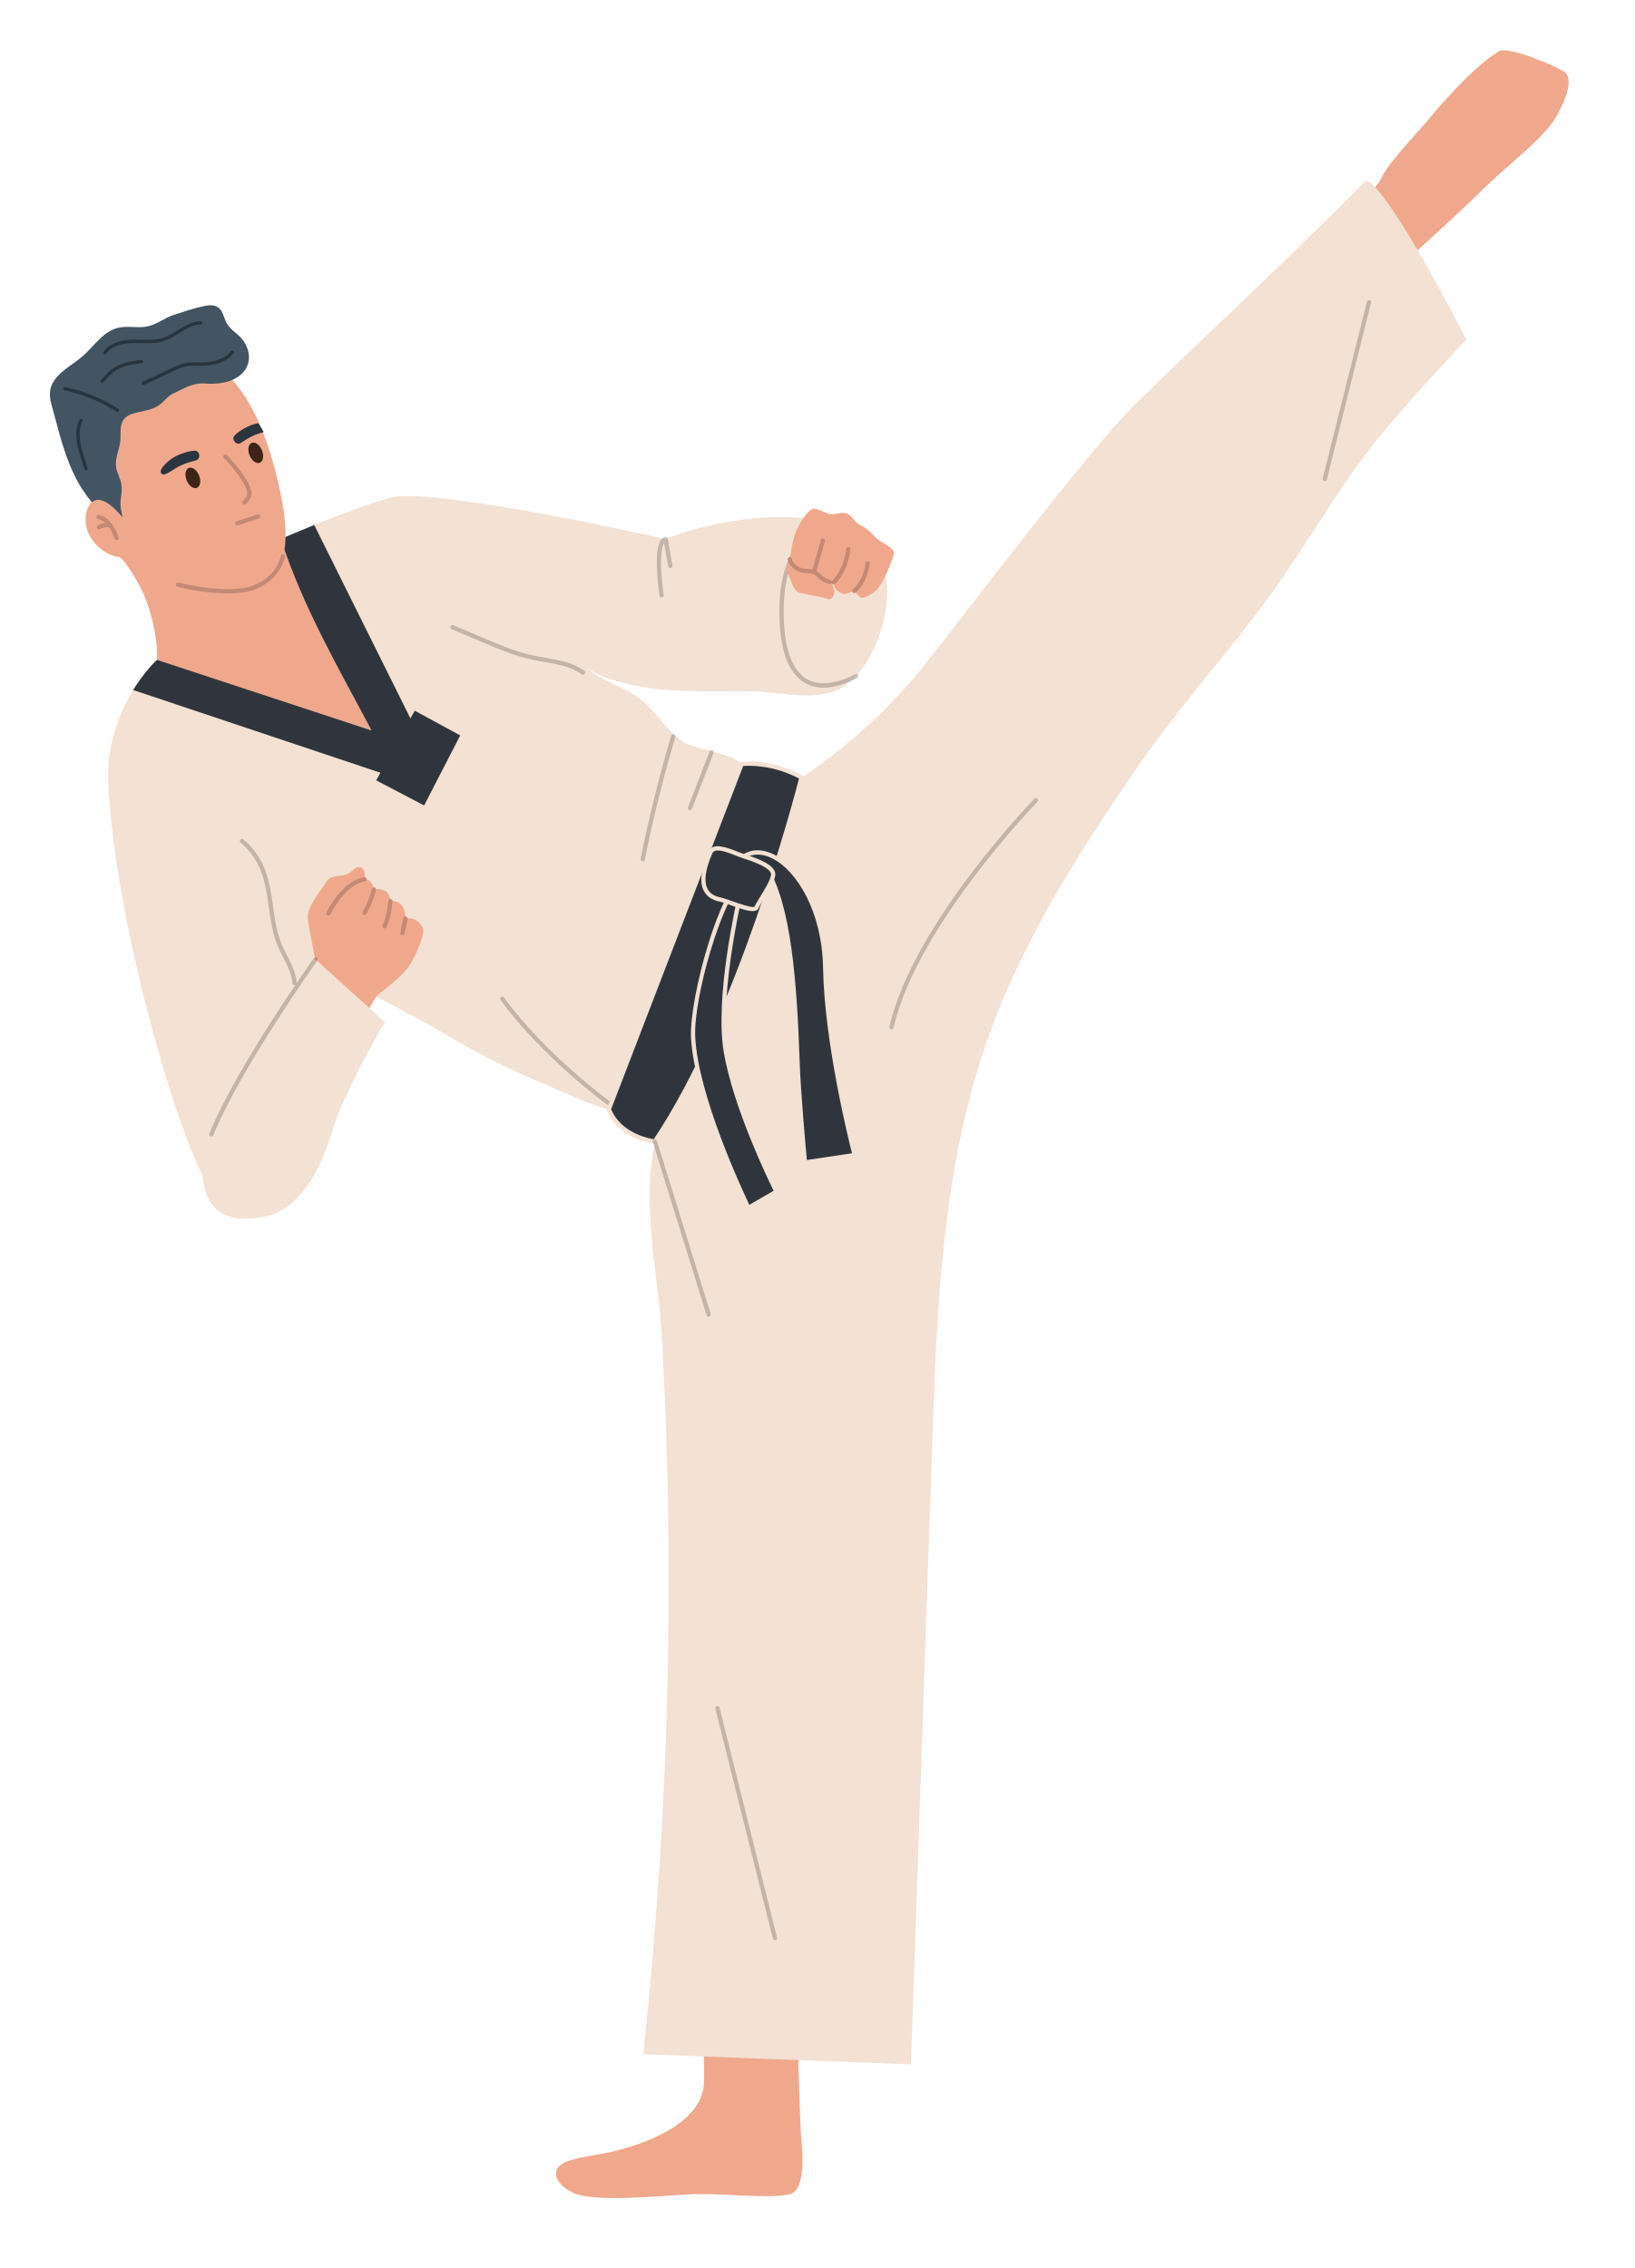
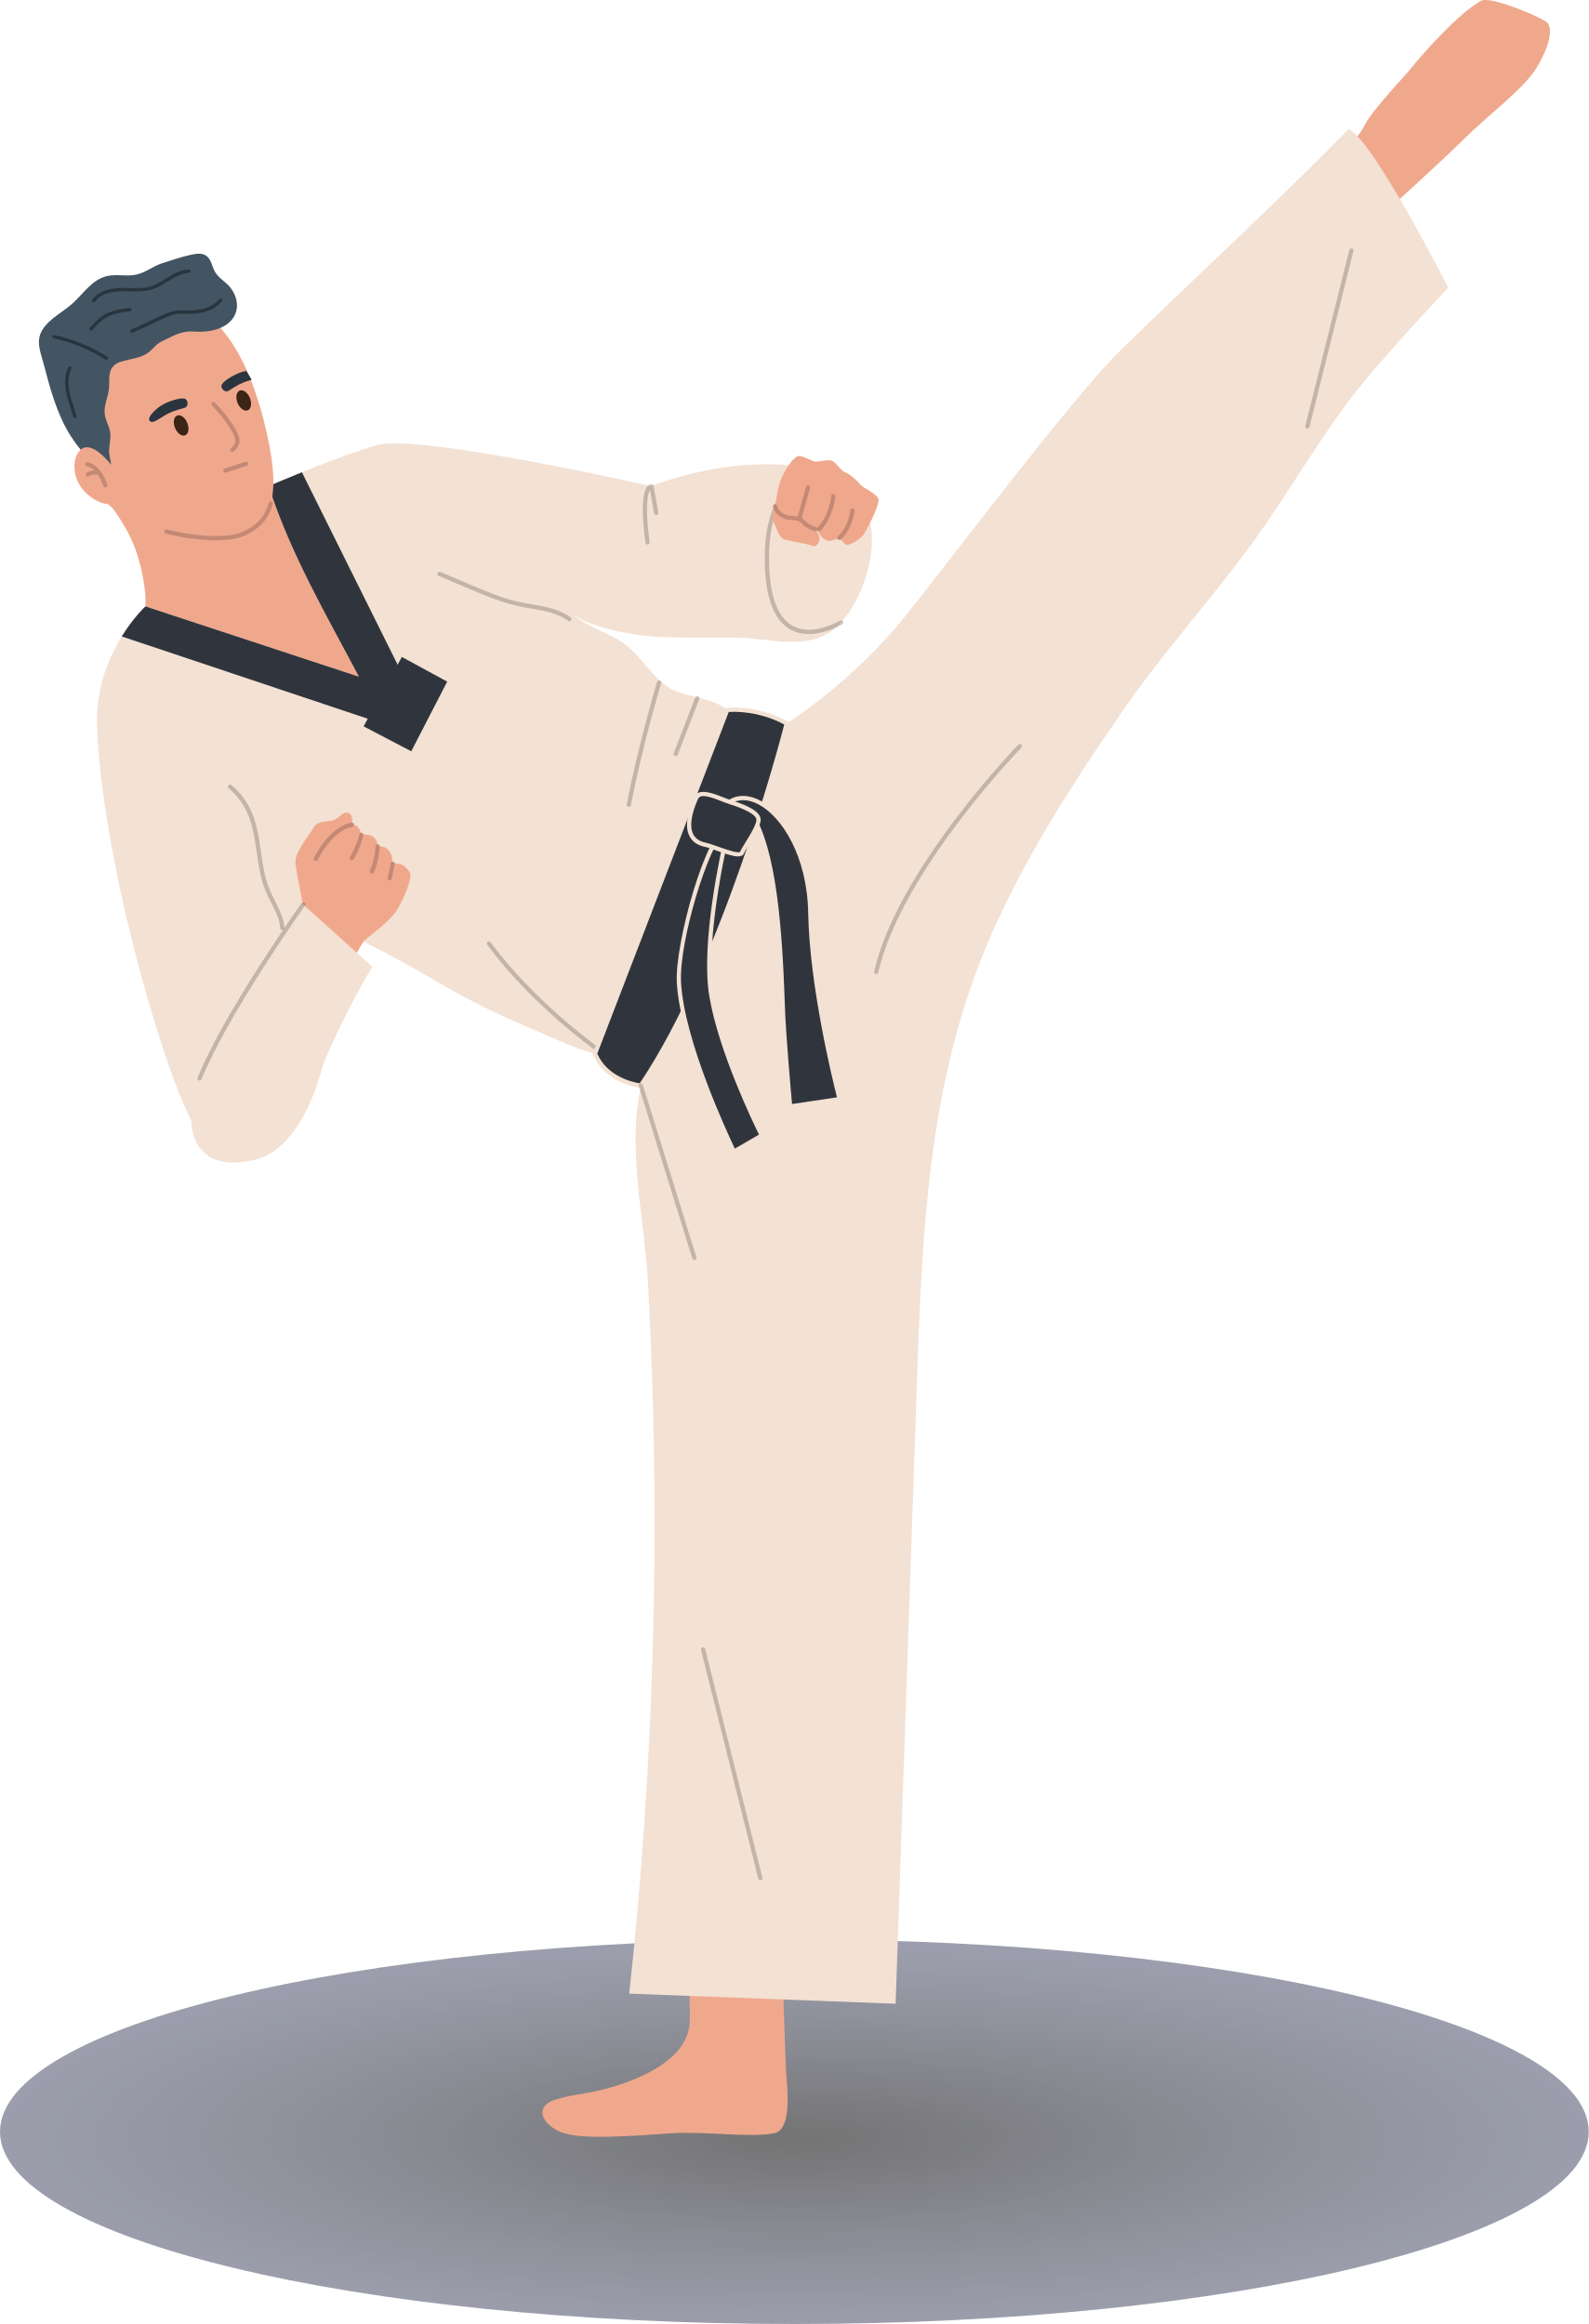
- <svg xmlns="http://www.w3.org/2000/svg" id="Calque_2" viewBox="0 0 358.13 496.95">
+ <svg xmlns="http://www.w3.org/2000/svg" id="Calque_2" viewBox="0 0 349.83 511.84">
  <defs>
-     <style>.cls-1{fill:none;}.cls-2{fill:#f3e1d3;}.cls-3{fill:#010101;}.cls-4{fill:#f0a88d;}.cls-5{fill:#30353d;}.cls-6{fill:#c48975;}.cls-7{fill:#435563;}.cls-8{fill:#28353e;}.cls-9{fill:#2b353f;}.cls-10{fill:#3b2516;}.cls-11{opacity:.2;}</style>
+     <style>.cls-1{fill:#f3e1d3;}.cls-2{fill:#010101;}.cls-3{fill:#f0a88d;}.cls-4{fill:#30353d;}.cls-5{fill:#c48975;}.cls-6{fill:#435563;}.cls-7{fill:#28353e;}.cls-8{fill:#2b353f;}.cls-9{fill:#3b2516;}.cls-10{opacity:.2;}.cls-11{fill:url(#Dégradé_sans_nom_28);opacity:.55;}</style>
+     <radialGradient id="Dégradé_sans_nom_28" cx="174.92" cy="469.49" fx="174.92" fy="469.49" r="175.98" gradientTransform="translate(0 358.36) scale(1 .24)" gradientUnits="userSpaceOnUse">
+       <stop offset="0" stop-color="#010101" />
+       <stop offset=".44" stop-color="#252735" />
+       <stop offset=".81" stop-color="#3f435a" />
+       <stop offset="1" stop-color="#4a4e69" />
+     </radialGradient>
  </defs>
  <g id="Calque_1-2">
+     <ellipse class="cls-11" cx="174.92" cy="469.49" rx="174.92" ry="42.35" />
    <g>
      <g>
-         <path class="cls-4" d="m56.83,115.04l16.15,9.69,15.56,39.55-41.01,3.26-13.14-22.96s.43-4.31-1.83-11.52c-2.26-7.21-8.22-13.62-8.22-13.62l32.49-4.4Z" />
-         <path class="cls-2" d="m61.52,118.1c4.93,15.2,13.01,28.92,19.88,41.97l-47.01-15.48s-11.38,10.4-10.66,26.81c1.37,31.36,16.04,80.15,22.06,88.61,9.17,12.88,22.04,6.57,27.41-13.54.96-3.6,9.19-28.09,5.1-30.31,6.47,3.52,13.05,6.74,19.33,10.51,6.5,3.9,13.29,7.33,20.28,10.26,4.38,1.84,10.83,5.03,15.46,6.16,3.95.96,1.85-4.8,2.99-7.76,3.36-8.73,6.73-17.45,10.09-26.18,3.24-8.39,6.47-16.78,9.71-25.18,1.68-4.37,5.73-8.95,6.98-13.46,1.57-5.65-9.42-5.42-13.5-8.03-3.82-2.45-6.02-6.81-9.65-9.54-3.72-2.8-8.75-3.73-11.94-7.12,3.02,3.2,13.21,5.01,17.41,5.33,6.2.46,12.87.26,19.16.33,8.05.09,16.81,3.46,22.93-3.34,7.34-8.16,12.52-29.34-5.17-33.59-17.68-4.25-36.6,3.55-36.6,3.55,0,0-51.35-11.63-60.39-9.04-9.04,2.58-23.9,9.04-23.9,9.04Z" />
-         <path class="cls-5" d="m34.39,144.58l47.01,15.48c-6.87-13.04-14.95-26.76-19.88-41.97,0,0,3.1-1.35,7.32-3.06l23.89,48.04-4.57,7.86-58.99-19.74h0c2.63-4.25,5.21-6.61,5.21-6.61Z" />
-         <g class="cls-11">
-           <path class="cls-3" d="m144.95,130.94c-.23,0-.43-.17-.46-.4-.93-6.78-.76-11.09.49-12.47.38-.42.75-.44.85-.44.22,0,.4.17.44.38l1.04,5.9c.04.25-.12.5-.38.54-.25.05-.5-.12-.54-.38l-.91-5.14c-.46.83-1.18,3.45-.08,11.47.04.25-.14.49-.4.53-.02,0-.04,0-.06,0Z" />
+         <path class="cls-3" d="m54.46,104.02l16.15,9.69,15.56,39.55-41.01,3.26-13.14-22.96s.43-4.31-1.83-11.52c-2.26-7.21-8.22-13.62-8.22-13.62l32.49-4.4Z" />
+         <path class="cls-1" d="m59.16,107.07c4.93,15.2,13.01,28.92,19.88,41.97l-47.01-15.48s-11.38,10.4-10.66,26.81c1.37,31.36,16.04,80.15,22.06,88.61,9.17,12.88,22.04,6.57,27.41-13.54.96-3.6,9.19-28.09,5.1-30.31,6.47,3.52,13.05,6.74,19.33,10.51,6.5,3.9,13.29,7.33,20.28,10.26,4.38,1.84,10.83,5.03,15.46,6.16,3.95.96,1.85-4.8,2.99-7.76,3.36-8.73,6.73-17.45,10.09-26.18,3.24-8.39,6.47-16.78,9.71-25.18,1.68-4.37,5.73-8.95,6.98-13.46,1.57-5.65-9.42-5.42-13.5-8.03-3.82-2.45-6.02-6.81-9.65-9.54-3.72-2.8-8.75-3.73-11.94-7.12,3.02,3.2,13.21,5.01,17.41,5.33,6.2.46,12.87.26,19.16.33,8.05.09,16.81,3.46,22.93-3.34,7.34-8.16,12.52-29.34-5.17-33.59-17.68-4.25-36.6,3.55-36.6,3.55,0,0-51.35-11.63-60.39-9.04-9.04,2.58-23.9,9.04-23.9,9.04Z" />
+         <path class="cls-4" d="m32.03,133.56l47.01,15.48c-6.87-13.04-14.95-26.76-19.88-41.97,0,0,3.1-1.35,7.32-3.06l23.89,48.04-4.57,7.86-58.99-19.74h0c2.63-4.25,5.21-6.61,5.21-6.61Z" />
+         <g class="cls-10">
+           <path class="cls-2" d="m142.59,119.92c-.23,0-.43-.17-.46-.4-.93-6.78-.76-11.09.49-12.47.38-.42.75-.44.85-.44.22,0,.4.17.44.38l1.04,5.9c.04.25-.12.5-.38.54-.25.05-.5-.12-.54-.38l-.91-5.14c-.46.83-1.18,3.45-.08,11.47.04.25-.14.49-.4.53-.02,0-.04,0-.06,0Z" />
        </g>
-         <g class="cls-11">
-           <path class="cls-3" d="m180.46,150.67c-1.46,0-2.9-.32-4.24-1.12-3.63-2.18-5.47-7.44-5.47-15.63,0-18.29,11.49-19.83,11.61-19.84.25-.03.49.15.52.41.03.26-.15.49-.41.52-.44.05-10.78,1.49-10.78,18.91,0,7.84,1.69,12.83,5.02,14.83,3.55,2.14,8.2.27,10.66-1.03.23-.12.51-.03.63.19.12.23.03.51-.19.63-2.07,1.09-4.72,2.13-7.34,2.13Z" />
+         <g class="cls-10">
+           <path class="cls-2" d="m178.1,139.65c-1.46,0-2.9-.32-4.24-1.12-3.63-2.18-5.47-7.44-5.47-15.63,0-18.29,11.49-19.83,11.61-19.84.25-.03.49.15.52.41.03.26-.15.49-.41.52-.44.05-10.78,1.49-10.78,18.91,0,7.84,1.69,12.83,5.02,14.83,3.55,2.14,8.2.27,10.66-1.03.23-.12.51-.03.63.19.12.23.03.51-.19.63-2.07,1.09-4.72,2.13-7.34,2.13Z" />
        </g>
        <g>
-           <path class="cls-4" d="m173.05,122.53s.36-2.97.97-5.05,3.02-6.26,4.45-6.03c1.43.22,2.62,1.17,3.47,1.23.85.05,2.73-.57,3.68-.15.95.42,1.89,2.19,2.86,2.51.97.32,2.77,1.99,3.33,2.72s3.91,2.08,4.01,3.35c.1,1.27-2.66,7.01-3.64,8.04-.98,1.04-2.96,2.05-3.49,1.83-.53-.21-1.52-1.49-1.52-1.49,0,0-1.9.77-2.39.66-.49-.11-2.29-.98-2.1-2.52l-.79-.1s1.36,1.57.75,2.9c-.61,1.33-1.35.79-1.83.63-.48-.16-5-1.01-5.68-1.2s-1.4-1.28-1.61-2c-.21-.73-1.22-2.36-1.1-3.35s.64-1.98.64-1.98Z" />
-           <path class="cls-6" d="m178.34,125.8s-.08,0-.13-.02c-.25-.07-.39-.33-.32-.57l1.95-6.94c.07-.25.33-.39.57-.32.25.07.39.33.32.57l-1.95,6.94c-.06.21-.25.34-.45.34Z" />
-           <path class="cls-6" d="m181.88,127.99s-.08,0-.12-.01c-.04,0-.94-.25-1.94-.88-.26-.16-.46-.37-.66-.57-.27-.28-.56-.56-1.03-.77-.27-.12-.76-.15-1.23-.18-.54-.03-1.1-.07-1.59-.23-1.45-.49-2.52-1.56-2.73-2.73-.05-.25.12-.5.38-.54.26-.04.5.12.54.38.12.69.83,1.58,2.11,2.01.37.12.86.16,1.35.19.58.04,1.13.07,1.56.26.62.28,1,.66,1.3.96.18.18.33.33.5.44.87.55,1.67.76,1.67.76.25.06.4.32.33.57-.05.21-.24.35-.45.35Z" />
-           <path class="cls-6" d="m182.68,128.09c-.11,0-.23-.04-.32-.12-.19-.17-.2-.47-.03-.66,2.79-3.03,3.04-6.98,3.05-7.02.01-.26.24-.46.49-.44.26.01.45.23.44.49-.01.17-.28,4.33-3.29,7.6-.09.1-.22.15-.34.15Z" />
-           <path class="cls-6" d="m187.17,129.94c-.13,0-.26-.05-.35-.16-.17-.19-.15-.49.04-.66,2.41-2.11,2.75-5.69,2.76-5.73.02-.26.26-.44.5-.42.26.02.45.25.42.5-.01.16-.37,3.99-3.07,6.35-.09.08-.2.12-.31.12Z" />
+           <path class="cls-3" d="m170.69,111.51s.36-2.97.97-5.05,3.02-6.26,4.45-6.03c1.43.22,2.62,1.17,3.47,1.23.85.05,2.73-.57,3.68-.15.95.42,1.89,2.19,2.86,2.51.97.32,2.77,1.99,3.33,2.72s3.91,2.08,4.01,3.35c.1,1.27-2.66,7.01-3.64,8.04-.98,1.04-2.96,2.05-3.49,1.83-.53-.21-1.52-1.49-1.52-1.49,0,0-1.9.77-2.39.66-.49-.11-2.29-.98-2.1-2.52l-.79-.1s1.36,1.57.75,2.9c-.61,1.33-1.35.79-1.83.63-.48-.16-5-1.01-5.68-1.2s-1.4-1.28-1.61-2c-.21-.73-1.22-2.36-1.1-3.35s.64-1.98.64-1.98Z" />
+           <path class="cls-5" d="m175.97,114.78s-.08,0-.13-.02c-.25-.07-.39-.33-.32-.57l1.95-6.94c.07-.25.33-.39.57-.32.25.07.39.33.32.57l-1.95,6.94c-.06.21-.25.34-.45.34Z" />
+           <path class="cls-5" d="m179.52,116.97s-.08,0-.12-.01c-.04,0-.94-.25-1.94-.88-.26-.16-.46-.37-.66-.57-.27-.28-.56-.56-1.03-.77-.27-.12-.76-.15-1.23-.18-.54-.03-1.1-.07-1.59-.23-1.45-.49-2.52-1.56-2.73-2.73-.05-.25.12-.5.38-.54.26-.04.5.12.54.38.12.69.83,1.58,2.11,2.01.37.12.86.16,1.35.19.58.04,1.13.07,1.56.26.62.28,1,.66,1.3.96.18.18.33.33.5.44.87.55,1.67.76,1.67.76.25.06.4.32.33.57-.05.21-.24.35-.45.35Z" />
+           <path class="cls-5" d="m180.31,117.06c-.11,0-.23-.04-.32-.12-.19-.17-.2-.47-.03-.66,2.79-3.03,3.04-6.98,3.05-7.02.01-.26.24-.46.49-.44.26.01.45.23.44.49-.01.17-.28,4.33-3.29,7.6-.09.1-.22.15-.34.15Z" />
+           <path class="cls-5" d="m184.81,118.92c-.13,0-.26-.05-.35-.16-.17-.19-.15-.49.04-.66,2.41-2.11,2.75-5.69,2.76-5.73.02-.26.26-.44.5-.42.26.02.45.25.42.5-.01.16-.37,3.99-3.07,6.35-.09.08-.2.12-.31.12Z" />
        </g>
        <g>
-           <path class="cls-4" d="m78.14,226.25c.08-.21,3.79-7.57,4.62-8.25.83-.68,5.5-4.15,6.92-6.4,1.42-2.25,3.7-7.29,2.89-8.49-.81-1.2-1.71-2.12-3.75-1.86,0,0,.25-4.12-3.29-3.82,0,0,.11-3.09-3.6-2.55,0,0-.32-2.29-2.06-2.23,0,0,.42-2.54-1.08-2.66-1.49-.12-1.44,1.72-4.4,1.91-2.96.19-2.88,1.55-3.71,2.57-.82,1.02-3.07,4.34-3.25,5.98s1.84,9.67,1.72,10.97-2.55,7.56-2.55,7.56l11.53,7.27Z" />
-           <path class="cls-6" d="m71.94,200.62c-.07,0-.14-.01-.2-.05-.23-.11-.33-.39-.22-.62.13-.28,3.36-6.91,8.27-7.75.25-.05.49.13.54.38.04.25-.13.5-.38.54-4.45.76-7.56,7.17-7.59,7.24-.08.17-.25.26-.42.26Z" />
-           <path class="cls-6" d="m79.86,200.5c-.08,0-.15-.02-.23-.06-.23-.12-.31-.41-.18-.63,1.57-2.83,2.02-4.99,2.02-5.01.05-.25.3-.42.55-.36.25.05.41.3.36.55-.02.09-.48,2.31-2.12,5.28-.08.15-.24.24-.41.24Z" />
-           <path class="cls-6" d="m84.24,203.44c-.06,0-.13-.01-.19-.04-.23-.11-.34-.38-.23-.62,1.07-2.31,1.24-5.33,1.24-5.36.01-.26.24-.46.49-.44.26.01.45.23.44.49,0,.13-.18,3.23-1.33,5.7-.08.17-.25.27-.42.27Z" />
-           <path class="cls-6" d="m88.17,204.92s-.06,0-.09,0c-.25-.05-.42-.3-.36-.55l.65-3.2c.05-.25.3-.41.55-.36.25.05.42.3.36.55l-.65,3.2c-.04.22-.24.37-.46.37Z" />
+           <path class="cls-3" d="m75.77,215.23c.08-.21,3.79-7.57,4.62-8.25.83-.68,5.5-4.15,6.92-6.4,1.42-2.25,3.7-7.29,2.89-8.49-.81-1.2-1.71-2.12-3.75-1.86,0,0,.25-4.12-3.29-3.82,0,0,.11-3.09-3.6-2.55,0,0-.32-2.29-2.06-2.23,0,0,.42-2.54-1.08-2.66-1.49-.12-1.44,1.72-4.4,1.91-2.96.19-2.88,1.55-3.71,2.57-.82,1.02-3.07,4.34-3.25,5.98s1.84,9.67,1.72,10.97-2.55,7.56-2.55,7.56l11.53,7.27Z" />
+           <path class="cls-5" d="m69.57,189.6c-.07,0-.14-.01-.2-.05-.23-.11-.33-.39-.22-.62.13-.28,3.36-6.91,8.27-7.75.25-.05.49.13.54.38.04.25-.13.5-.38.54-4.45.76-7.56,7.17-7.59,7.24-.08.17-.25.26-.42.26Z" />
+           <path class="cls-5" d="m77.5,189.48c-.08,0-.15-.02-.23-.06-.23-.12-.31-.41-.18-.63,1.57-2.83,2.02-4.99,2.02-5.01.05-.25.3-.42.55-.36.25.05.41.3.36.55-.02.09-.48,2.31-2.12,5.28-.08.15-.24.24-.41.24Z" />
+           <path class="cls-5" d="m81.88,192.41c-.06,0-.13-.01-.19-.04-.23-.11-.34-.38-.23-.62,1.07-2.31,1.24-5.33,1.24-5.36.01-.26.24-.46.49-.44.26.01.45.23.44.49,0,.13-.18,3.23-1.33,5.7-.08.17-.25.27-.42.27Z" />
+           <path class="cls-5" d="m85.81,193.9s-.06,0-.09,0c-.25-.05-.42-.3-.36-.55l.65-3.2c.05-.25.3-.41.55-.36.25.05.42.3.36.55l-.65,3.2c-.04.22-.24.37-.46.37Z" />
        </g>
-         <g class="cls-11">
-           <path class="cls-3" d="m127.71,147.84c-.1,0-.19-.03-.28-.09-2.29-1.7-5.25-2.21-8.12-2.7-.92-.16-1.84-.31-2.74-.51-3.72-.8-7.25-2.29-10.67-3.74l-6.96-2.94c-.24-.1-.35-.37-.25-.61s.37-.35.61-.25l6.96,2.94c3.38,1.43,6.87,2.91,10.51,3.69.89.19,1.79.34,2.7.5,2.98.51,6.05,1.03,8.52,2.87.21.15.25.45.1.65-.09.12-.23.19-.37.19Z" />
+         <g class="cls-10">
+           <path class="cls-2" d="m125.35,136.81c-.1,0-.19-.03-.28-.09-2.29-1.7-5.25-2.21-8.12-2.7-.92-.16-1.84-.31-2.74-.51-3.72-.8-7.25-2.29-10.67-3.74l-6.96-2.94c-.24-.1-.35-.37-.25-.61s.37-.35.61-.25l6.96,2.94c3.38,1.43,6.87,2.91,10.51,3.69.89.19,1.79.34,2.7.5,2.98.51,6.05,1.03,8.52,2.87.21.15.25.45.1.65-.09.12-.23.19-.37.19Z" />
        </g>
-         <g class="cls-11">
-           <path class="cls-3" d="m140.82,188.73s-.06,0-.09,0c-.25-.05-.42-.29-.37-.55,2.56-13.22,6.64-26.82,6.69-26.96.08-.25.33-.39.58-.31.25.07.39.33.31.58-.04.13-4.11,13.69-6.66,26.87-.04.22-.24.38-.46.38Z" />
+         <g class="cls-10">
+           <path class="cls-2" d="m138.46,177.71s-.06,0-.09,0c-.25-.05-.42-.29-.37-.55,2.56-13.22,6.64-26.82,6.69-26.96.08-.25.33-.39.58-.31.25.07.39.33.31.58-.04.13-4.11,13.69-6.66,26.87-.04.22-.24.38-.46.38Z" />
        </g>
-         <g class="cls-11">
-           <path class="cls-3" d="m151.16,177.54c-.06,0-.11,0-.17-.03-.24-.09-.36-.36-.27-.6l4.74-12.27c.09-.24.36-.36.6-.27.24.09.36.36.27.6l-4.74,12.27c-.07.18-.25.3-.43.3Z" />
+         <g class="cls-10">
+           <path class="cls-2" d="m148.8,166.51c-.06,0-.11,0-.17-.03-.24-.09-.36-.36-.27-.6l4.74-12.27c.09-.24.36-.36.6-.27.24.09.36.36.27.6l-4.74,12.27c-.07.18-.25.3-.43.3Z" />
        </g>
-         <g class="cls-11">
-           <path class="cls-3" d="m133.29,242.13c-.09,0-.19-.03-.27-.09-.14-.1-13.95-10.1-23.36-22.92-.15-.21-.11-.5.1-.65.21-.15.5-.11.65.1,9.32,12.71,23.01,22.62,23.15,22.72.21.15.26.44.11.65-.09.13-.23.19-.38.19Z" />
+         <g class="cls-10">
+           <path class="cls-2" d="m130.93,231.1c-.09,0-.19-.03-.27-.09-.14-.1-13.95-10.1-23.36-22.92-.15-.21-.11-.5.1-.65.21-.15.5-.11.65.1,9.32,12.71,23.01,22.62,23.15,22.72.21.15.26.44.11.65-.09.13-.23.19-.38.19Z" />
        </g>
-         <path class="cls-2" d="m58.66,266.32c6.96-1.95,11.78-11.53,14.55-19.86,2.08-6.27,9.13-19.48,11.16-22.48l-15.24-13.75s-16.79,23.53-22.82,38.32c-4.74,11.63-.44,21.35,12.35,17.77Z" />
-         <g class="cls-11">
-           <path class="cls-3" d="m46.31,249.02c-.06,0-.12-.01-.18-.03-.24-.1-.35-.37-.26-.61,5.98-14.68,22.71-38.18,22.87-38.42.15-.21.44-.26.65-.11.21.15.26.44.11.65-.17.24-16.83,23.65-22.77,38.23-.07.18-.25.29-.43.29Z" />
+         <path class="cls-1" d="m56.3,255.3c6.96-1.95,11.78-11.53,14.55-19.86,2.08-6.27,9.13-19.48,11.16-22.48l-15.24-13.75s-16.79,23.53-22.82,38.32c-4.74,11.63-.44,21.35,12.35,17.77Z" />
+         <g class="cls-10">
+           <path class="cls-2" d="m43.95,237.99c-.06,0-.12-.01-.18-.03-.24-.1-.35-.37-.26-.61,5.98-14.68,22.71-38.18,22.87-38.42.15-.21.44-.26.65-.11.21.15.26.44.11.65-.17.24-16.83,23.65-22.77,38.23-.07.18-.25.29-.43.29Z" />
        </g>
-         <g class="cls-11">
-           <path class="cls-3" d="m64.52,215.86c-.24,0-.45-.19-.46-.43-.14-1.97-1.04-3.74-2-5.62-.43-.84-.87-1.71-1.24-2.6-1.11-2.7-1.53-5.63-1.93-8.47-.43-3.03-.88-6.16-2.18-8.93-.93-1.98-2.31-3.77-3.99-5.17-.2-.17-.22-.46-.06-.66.17-.2.46-.22.66-.06,1.78,1.49,3.25,3.39,4.24,5.49,1.36,2.89,1.82,6.1,2.26,9.2.39,2.78.8,5.65,1.87,8.25.35.85.79,1.71,1.21,2.53.95,1.88,1.94,3.81,2.09,5.97.02.26-.17.48-.43.5-.01,0-.02,0-.03,0Z" />
+         <g class="cls-10">
+           <path class="cls-2" d="m62.16,204.84c-.24,0-.45-.19-.46-.43-.14-1.97-1.04-3.74-2-5.62-.43-.84-.87-1.71-1.24-2.6-1.11-2.7-1.53-5.63-1.93-8.47-.43-3.03-.88-6.16-2.18-8.93-.93-1.98-2.31-3.77-3.99-5.17-.2-.17-.22-.46-.06-.66.17-.2.46-.22.66-.06,1.78,1.49,3.25,3.39,4.24,5.49,1.36,2.89,1.82,6.1,2.26,9.2.39,2.78.8,5.65,1.87,8.25.35.85.79,1.71,1.21,2.53.95,1.88,1.94,3.81,2.09,5.97.02.26-.17.48-.43.5-.01,0-.02,0-.03,0Z" />
        </g>
-         <polygon class="cls-5" points="90.85 155.72 100.83 161.14 92.92 176.48 82.42 170.99 90.85 155.72" />
+         <polygon class="cls-4" points="88.49 144.69 98.47 150.12 90.56 165.46 80.06 159.97 88.49 144.69" />
      </g>
      <g>
-         <path class="cls-4" d="m23.54,118.55c3.46,8.67,25.31,12.94,32.09,10.18,6.78-2.77,9.02-8.66,4.78-25.23-5.75-22.47-17.04-30.82-31.64-25-14.6,5.82-13.66,18.9-5.23,40.04Z" />
-         <path class="cls-6" d="m49.85,130.03c-3.23,0-7.1-.5-10.97-1.48-.25-.06-.4-.32-.34-.57.06-.25.32-.4.57-.34,6.52,1.65,13.24,1.92,16.34.65,3.34-1.36,5.22-3.37,6.09-6.49.07-.25.32-.39.57-.32.25.07.39.33.32.57-.94,3.39-3.05,5.65-6.63,7.11-1.43.59-3.51.87-5.96.87Z" />
-         <path class="cls-6" d="m51.97,115.12c-.2,0-.38-.12-.44-.32-.08-.25.05-.51.3-.59l4.58-1.49c.24-.08.51.05.59.3.08.25-.05.51-.3.59l-4.58,1.49s-.1.02-.14.02Z" />
-         <path class="cls-7" d="m28.48,71.63c1.12.03,2.24.12,3.35-.03,2.35-.32,4.03-1.88,6.2-2.59,2.16-.7,4.36-1.46,6.6-1.93,1.06-.22,2.25-.36,3.14.26,1.13.78,1.25,2.39,1.95,3.58.78,1.35,2.28,2.12,3.27,3.32,2.04,2.49,2.21,5.81-.32,7.93-2.07,1.73-5.12,2.07-7.72,1.86-2.03-.16-3.96.64-5.72,1.57-.78.41-1.6.69-2.26,1.26-.77.65-1.4,1.45-2.25,2.01-1.59,1.05-3.6,1.18-5.43,1.72-.65.19-1.3.44-1.79.9-1.5,1.37-.94,3.45-1.15,5.22-.22,1.91-1.21,3.69-.91,5.65.19,1.27.91,2.42,1.14,3.68.22,1.24-.05,2.51-.17,3.76-.12,1.23.2,2.14.39,3.31.13.8-.1,1.55.29,2.3-1.54-1.16-3.07-1.2-4.49-2.62-1.71-1.7-3.27-3.57-4.58-5.6-3.08-4.78-4.57-10.39-6.02-15.9-.84-3.22-2.11-5.73.44-8.65,1.62-1.85,3.87-3.02,5.72-4.64,2.48-2.19,4.42-5.35,7.64-6.15.89-.22,1.81-.24,2.74-.22Z" />
-         <path class="cls-8" d="m22.98,77.64c-.07,0-.14-.02-.21-.07-.17-.12-.21-.34-.09-.51,1.46-2.1,4.26-2.59,6.36-2.63.6-.01,1.21,0,1.81.02,1.7.04,3.31.08,4.84-.42,1.13-.36,2.19-1.02,3.23-1.66,1.55-.96,3.16-1.95,5.04-2,.21,0,.37.16.38.36,0,.2-.15.37-.36.38-1.68.05-3.14.94-4.68,1.89-1.07.66-2.18,1.34-3.39,1.73-1.65.53-3.4.49-5.08.45-.59-.01-1.19-.03-1.78-.02-1.92.04-4.49.47-5.77,2.31-.07.1-.19.16-.3.16Z" />
-         <path class="cls-8" d="m31.42,84.31c-.14,0-.28-.09-.34-.23-.08-.19.01-.4.2-.48,1.32-.54,2.62-1.17,3.89-1.78.97-.47,1.94-.93,2.93-1.37.83-.37,1.69-.75,2.63-.92.85-.16,1.71-.14,2.54-.13.27,0,.53.03.79.01,1.7,0,4.81-.32,6.56-2.47.13-.16.36-.18.52-.05.16.13.18.36.05.52-1.94,2.39-5.3,2.74-7.13,2.75-.31,0-.54,0-.81-.01-.83-.02-1.62-.03-2.39.11-.85.16-1.67.52-2.47.88-.98.43-1.95.9-2.91,1.36-1.27.61-2.59,1.25-3.93,1.79-.05.02-.09.03-.14.03Z" />
-         <path class="cls-8" d="m25.77,90.27c-.07,0-.14-.02-.2-.06-3.51-2.23-7.34-3.8-11.4-4.68-.2-.04-.32-.24-.28-.44.04-.2.24-.32.44-.28,4.14.89,8.06,2.5,11.64,4.78.17.11.22.34.11.51-.07.11-.19.17-.31.17Z" />
-         <path class="cls-8" d="m18.85,103.09c-.16,0-.31-.11-.35-.27-.18-.63-.38-1.26-.59-1.89-.36-1.1-.73-2.24-.96-3.4-.44-2.19-.28-4.07.46-5.6.09-.18.31-.26.49-.17.18.09.26.31.17.49-.67,1.38-.8,3.1-.4,5.13.22,1.12.59,2.24.94,3.32.21.64.41,1.27.59,1.91.06.19-.06.4-.25.45-.03,0-.07.01-.1.01Z" />
-         <path class="cls-8" d="m22.42,83.86c-.09,0-.17-.03-.24-.09-.15-.13-.16-.37-.03-.52.93-1.04,1.9-2.12,3.14-2.87,1.74-1.04,3.82-1.31,5.66-1.54.2-.02.39.12.41.32.02.2-.12.38-.32.41-1.77.22-3.77.48-5.38,1.44-1.15.69-2.08,1.73-2.98,2.73-.07.08-.17.12-.27.12Z" />
-         <path class="cls-4" d="m20.51,118.72c2.47,2.95,5.9,4.15,7.66,2.68,1.76-1.47,1.18-5.06-1.29-8.01-2.47-2.95-4.99-4.82-6.74-3.35-1.76,1.47-2.09,5.72.38,8.67Z" />
-         <path class="cls-10" d="m43.6,104.16c-.49-1.2-1.49-1.93-2.24-1.62-.75.3-.95,1.53-.46,2.73s1.49,1.93,2.24,1.62c.75-.3.95-1.53.46-2.73Z" />
-         <path class="cls-10" d="m57.38,98.66c-.49-1.2-1.49-1.93-2.24-1.62-.75.3-.95,1.53-.46,2.73.49,1.2,1.49,1.93,2.24,1.62.75-.3.95-1.53.46-2.73Z" />
-         <path class="cls-6" d="m53.54,110.54c-.14,0-.28-.06-.37-.18-.16-.2-.12-.5.08-.65.28-.22.98-.93.93-1.63-.16-2.18-3.76-6.32-5.13-7.73-.18-.18-.18-.48,0-.66.18-.18.48-.18.66,0,.21.22,5.18,5.35,5.39,8.32.1,1.34-1.24,2.39-1.29,2.43-.08.07-.18.1-.28.1Z" />
+         <path class="cls-3" d="m21.17,107.52c3.46,8.67,25.31,12.94,32.09,10.18,6.78-2.77,9.02-8.66,4.78-25.23-5.75-22.47-17.04-30.82-31.64-25-14.6,5.82-13.66,18.9-5.23,40.04Z" />
+         <path class="cls-5" d="m47.49,119c-3.23,0-7.1-.5-10.97-1.48-.25-.06-.4-.32-.34-.57.06-.25.32-.4.57-.34,6.52,1.65,13.24,1.92,16.34.65,3.34-1.36,5.22-3.37,6.09-6.49.07-.25.32-.39.57-.32.25.07.39.33.32.57-.94,3.39-3.05,5.65-6.63,7.11-1.43.59-3.51.87-5.96.87Z" />
+         <path class="cls-5" d="m49.61,104.1c-.2,0-.38-.12-.44-.32-.08-.25.05-.51.3-.59l4.58-1.49c.24-.08.51.05.59.3.08.25-.05.51-.3.59l-4.58,1.49s-.1.02-.14.02Z" />
+         <path class="cls-6" d="m26.12,60.61c1.12.03,2.24.12,3.35-.03,2.35-.32,4.03-1.88,6.2-2.59,2.16-.7,4.36-1.46,6.6-1.93,1.06-.22,2.25-.36,3.14.26,1.13.78,1.25,2.39,1.95,3.58.78,1.35,2.28,2.12,3.27,3.32,2.04,2.49,2.21,5.81-.32,7.93-2.07,1.73-5.12,2.07-7.72,1.86-2.03-.16-3.96.64-5.72,1.57-.78.41-1.6.69-2.26,1.26-.77.65-1.4,1.45-2.25,2.01-1.59,1.05-3.6,1.18-5.43,1.72-.65.19-1.3.44-1.79.9-1.5,1.37-.94,3.45-1.15,5.22-.22,1.91-1.21,3.69-.91,5.65.19,1.27.91,2.42,1.14,3.68.22,1.24-.05,2.51-.17,3.76-.12,1.23.2,2.14.39,3.31.13.8-.1,1.55.29,2.3-1.54-1.16-3.07-1.2-4.49-2.62-1.71-1.7-3.27-3.57-4.58-5.6-3.08-4.78-4.57-10.39-6.02-15.9-.84-3.22-2.11-5.73.44-8.65,1.62-1.85,3.87-3.02,5.72-4.64,2.48-2.19,4.42-5.35,7.64-6.15.89-.22,1.81-.24,2.74-.22Z" />
+         <path class="cls-7" d="m20.62,66.62c-.07,0-.14-.02-.21-.07-.17-.12-.21-.34-.09-.51,1.46-2.1,4.26-2.59,6.36-2.63.6-.01,1.21,0,1.81.02,1.7.04,3.31.08,4.84-.42,1.13-.36,2.19-1.02,3.23-1.66,1.55-.96,3.16-1.95,5.04-2,.21,0,.37.16.38.36,0,.2-.15.37-.36.38-1.68.05-3.14.94-4.68,1.89-1.07.66-2.18,1.34-3.39,1.73-1.65.53-3.4.49-5.08.45-.59-.01-1.19-.03-1.78-.02-1.92.04-4.49.47-5.77,2.31-.07.1-.19.16-.3.16Z" />
+         <path class="cls-7" d="m29.06,73.28c-.14,0-.28-.09-.34-.23-.08-.19.01-.4.2-.48,1.32-.54,2.62-1.17,3.89-1.78.97-.47,1.94-.93,2.93-1.37.83-.37,1.69-.75,2.63-.92.85-.16,1.71-.14,2.54-.13.27,0,.53.03.79.01,1.7,0,4.81-.32,6.56-2.47.13-.16.36-.18.52-.05.16.13.18.36.05.52-1.94,2.39-5.3,2.74-7.13,2.75-.31,0-.54,0-.81-.01-.83-.02-1.62-.03-2.39.11-.85.16-1.67.52-2.47.88-.98.43-1.95.9-2.91,1.36-1.27.61-2.59,1.25-3.93,1.79-.05.02-.09.03-.14.03Z" />
+         <path class="cls-7" d="m23.41,79.25c-.07,0-.14-.02-.2-.06-3.51-2.23-7.34-3.8-11.4-4.68-.2-.04-.32-.24-.28-.44.04-.2.24-.32.44-.28,4.14.89,8.06,2.5,11.64,4.78.17.11.22.34.11.51-.07.11-.19.17-.31.17Z" />
+         <path class="cls-7" d="m16.49,92.06c-.16,0-.31-.11-.35-.27-.18-.63-.38-1.26-.59-1.89-.36-1.1-.73-2.24-.96-3.4-.44-2.19-.28-4.07.46-5.6.09-.18.31-.26.49-.17.18.09.26.31.17.49-.67,1.38-.8,3.1-.4,5.13.22,1.12.59,2.24.94,3.32.21.64.41,1.27.59,1.91.06.19-.06.4-.25.45-.03,0-.07.01-.1.01Z" />
+         <path class="cls-7" d="m20.05,72.83c-.09,0-.17-.03-.24-.09-.15-.13-.16-.37-.03-.52.93-1.04,1.9-2.12,3.14-2.87,1.74-1.04,3.82-1.31,5.66-1.54.2-.02.39.12.41.32.02.2-.12.38-.32.41-1.77.22-3.77.48-5.38,1.44-1.15.69-2.08,1.73-2.98,2.73-.07.08-.17.12-.27.12Z" />
+         <path class="cls-3" d="m18.15,107.7c2.47,2.95,5.9,4.15,7.66,2.68,1.76-1.47,1.18-5.06-1.29-8.01-2.47-2.95-4.99-4.82-6.74-3.35-1.76,1.47-2.09,5.72.38,8.67Z" />
+         <path class="cls-9" d="m41.24,93.14c-.49-1.2-1.49-1.93-2.24-1.62-.75.3-.95,1.53-.46,2.73s1.49,1.93,2.24,1.62c.75-.3.95-1.53.46-2.73Z" />
+         <path class="cls-9" d="m55.02,87.64c-.49-1.2-1.49-1.93-2.24-1.62-.75.3-.95,1.53-.46,2.73.49,1.2,1.49,1.93,2.24,1.62.75-.3.95-1.53.46-2.73Z" />
+         <path class="cls-5" d="m51.18,99.52c-.14,0-.28-.06-.37-.18-.16-.2-.12-.5.08-.65.28-.22.98-.93.93-1.63-.16-2.18-3.76-6.32-5.13-7.73-.18-.18-.18-.48,0-.66.18-.18.48-.18.66,0,.21.22,5.18,5.35,5.39,8.32.1,1.34-1.24,2.39-1.29,2.43-.08.07-.18.1-.28.1Z" />
        <g>
-           <path class="cls-6" d="m25.53,118.37c-.2,0-.39-.13-.45-.34-.01-.04-1.06-3.71-3.6-4.31-.25-.06-.41-.31-.35-.56.06-.25.31-.4.56-.35,3.08.72,4.24,4.8,4.29,4.97.07.25-.08.5-.32.57-.04.01-.08.02-.12.02Z" />
-           <path class="cls-6" d="m21.69,115.99c-.15,0-.29-.07-.38-.2-.15-.21-.09-.5.12-.65,1.17-.81,2.78-.48,2.85-.47.25.05.41.3.36.55-.05.25-.3.41-.55.36-.01,0-1.29-.26-2.12.32-.08.06-.17.08-.26.08Z" />
+           <path class="cls-5" d="m23.17,107.35c-.2,0-.39-.13-.45-.34-.01-.04-1.06-3.71-3.6-4.31-.25-.06-.41-.31-.35-.56.06-.25.31-.4.56-.35,3.08.72,4.24,4.8,4.29,4.97.07.25-.08.5-.32.57-.04.01-.08.02-.12.02Z" />
+           <path class="cls-5" d="m19.33,104.97c-.15,0-.29-.07-.38-.2-.15-.21-.09-.5.12-.65,1.17-.81,2.78-.48,2.85-.47.25.05.41.3.36.55-.05.25-.3.41-.55.36-.01,0-1.29-.26-2.12.32-.08.06-.17.08-.26.08Z" />
        </g>
-         <path class="cls-9" d="m43.2,98.9c.62.39.68,1.68-.17,1.94-.86.26-2.12.51-3.57,1.22-1.4.69-2.87,1.92-3.61,1.9-.66-.02-.98-.68-.16-1.7.77-.95,1.88-1.89,3.34-2.54,1.45-.65,3.56-1.21,4.18-.82Z" />
-         <path class="cls-9" d="m56.61,92.71c-.68.13-1.38.33-2.08.65-1.45.65-3.28,1.84-3.4,2.57-.12.72.8,1.63,1.56,1.17.77-.47,1.8-1.24,3.29-1.85.57-.23,1.21-.41,1.8-.58-.39-.67-.78-1.33-1.18-1.95Z" />
+         <path class="cls-8" d="m40.84,87.88c.62.39.68,1.68-.17,1.94-.86.26-2.12.51-3.57,1.22-1.4.69-2.87,1.92-3.61,1.9-.66-.02-.98-.68-.16-1.7.77-.95,1.88-1.89,3.34-2.54,1.45-.65,3.56-1.21,4.18-.82Z" />
+         <path class="cls-8" d="m54.25,81.69c-.68.13-1.38.33-2.08.65-1.45.65-3.28,1.84-3.4,2.57-.12.72.8,1.63,1.56,1.17.77-.47,1.8-1.24,3.29-1.85.57-.23,1.21-.41,1.8-.58-.39-.67-.78-1.33-1.18-1.95Z" />
      </g>
      <g>
-         <path class="cls-4" d="m306.2,58.81s12.85-11.53,18.21-16.87c5.36-5.34,13.36-11.27,16.15-15.76,2.79-4.49,4.21-9.24,2.07-10.53-2.14-1.29-12.16-5.58-14.16-4.45-5.39,3.03-13.52,12.51-15.23,14.65s-8.93,9.63-10.43,12.84-7.71,8.54-7.71,8.54l11.1,11.57Z" />
-         <path class="cls-4" d="m154.25,456.28c.31-9.16-3.2-72.19-3.2-72.19l31,4.74-7.17,63.12c.18,3.23.39,13.55.67,16.68.31,3.51.95,11.51-2.71,12.21-5.46,1.05-15.11-.47-22.72.02-7.61.49-20.24,1.64-24.56-.39-4.32-2.03-5.25-5.67-1.01-6.99,4.24-1.32,6-1.06,11.15-2.41,5.15-1.35,18.23-5.63,18.54-14.79Z" />
-         <g class="cls-11">
-           <path class="cls-3" d="m163.12,182.03c-.39.75-.62,1.19-.62,1.19.21-.36.42-.76.62-1.19Z" />
+         <path class="cls-3" d="m303.84,47.79s12.85-11.53,18.21-16.87c5.36-5.34,13.36-11.27,16.15-15.76,2.79-4.49,4.21-9.24,2.07-10.53-2.14-1.29-12.16-5.58-14.16-4.45-5.39,3.03-13.52,12.51-15.23,14.65s-8.93,9.63-10.43,12.84-7.71,8.54-7.71,8.54l11.1,11.57Z" />
+         <path class="cls-3" d="m151.89,445.26c.31-9.16-3.2-72.19-3.2-72.19l31,4.74-7.17,63.12c.18,3.23.39,13.55.67,16.68.31,3.51.95,11.51-2.71,12.21-5.46,1.05-15.11-.47-22.72.02-7.61.49-20.24,1.64-24.56-.39-4.32-2.03-5.25-5.67-1.01-6.99,4.24-1.32,6-1.06,11.15-2.41,5.15-1.35,18.23-5.63,18.54-14.79Z" />
+         <g class="cls-10">
+           <path class="cls-2" d="m160.76,171.01c-.39.75-.62,1.19-.62,1.19.21-.36.42-.76.62-1.19Z" />
        </g>
        <g>
-           <path class="cls-2" d="m299.29,39.49c-16.74,17.07-33.35,32.19-50.35,48.85-10.42,10.2-37.34,46.01-47.18,58.31-11.78,14.72-26.16,23.69-26.16,23.69-6.73,16.22-11.78,29.84-18.51,46.06-4.05,9.76-8.43,19.44-12.16,29.32-5.5,14.55-.79,31.65.08,47.29,2.91,52.36,1.54,104.95-4.09,157.09,19.55.74,39.1,1.49,58.65,2.23,1.55-45.26,3.11-90.52,4.66-135.78.99-28.95,2.01-57.64,10.93-85.26,7.53-23.29,20.85-44.06,34.65-64.06,8.69-12.59,19.04-23.92,28.05-36.26,8.69-11.9,15.41-24.36,24.8-35.84,6.12-7.48,18.6-20.76,18.6-20.76,0,0-16.81-33-21.96-34.88Z" />
+           <path class="cls-1" d="m296.93,28.47c-16.74,17.07-33.35,32.19-50.35,48.85-10.42,10.2-37.34,46.01-47.18,58.31-11.78,14.72-26.16,23.69-26.16,23.69-6.73,16.22-11.78,29.84-18.51,46.06-4.05,9.76-8.43,19.44-12.16,29.32-5.5,14.55-.79,31.65.08,47.29,2.91,52.36,1.54,104.95-4.09,157.09,19.55.74,39.1,1.49,58.65,2.23,1.55-45.26,3.11-90.52,4.66-135.78.99-28.95,2.01-57.64,10.93-85.26,7.53-23.29,20.85-44.06,34.65-64.06,8.69-12.59,19.04-23.92,28.05-36.26,8.69-11.9,15.41-24.36,24.8-35.84,6.12-7.48,18.6-20.76,18.6-20.76,0,0-16.81-33-21.96-34.88Z" />
          <g>
-             <path class="cls-5" d="m162.49,167.4s6.2-.84,13.1,2.94c0,0-12.67,50.85-32.13,79.77,0,0-7.49-.73-10.08-7.03l29.11-75.68Z" />
-             <path class="cls-2" d="m143.69,250.6l-.28-.03c-.32-.03-7.8-.83-10.47-7.32l-.07-.17,29.28-76.11.27-.04c.26-.04,6.44-.81,13.39,3l.32.17-.09.35c-.13.51-12.92,51.26-32.2,79.92l-.16.23Zm-9.81-7.53c2.23,5.16,8.03,6.34,9.35,6.54,18.26-27.31,30.65-74.49,31.82-79.03-5.75-3.04-11-2.84-12.23-2.74l-28.94,75.23Z" />
+             <path class="cls-4" d="m160.13,156.38s6.2-.84,13.1,2.94c0,0-12.67,50.85-32.13,79.77,0,0-7.49-.73-10.08-7.03l29.11-75.68Z" />
+             <path class="cls-1" d="m141.33,239.58l-.28-.03c-.32-.03-7.8-.83-10.47-7.32l-.07-.17,29.28-76.11.27-.04c.26-.04,6.44-.81,13.39,3l.32.17-.09.35c-.13.51-12.92,51.26-32.2,79.92l-.16.23Zm-9.81-7.53c2.23,5.16,8.03,6.34,9.35,6.54,18.26-27.31,30.65-74.49,31.82-79.03-5.75-3.04-11-2.84-12.23-2.74l-28.94,75.23Z" />
          </g>
        </g>
        <g>
-           <path class="cls-5" d="m162.99,187.64c6.36-4.11,17.46,6.67,17.79,24.43.32,17.76,6.46,41.02,6.46,41.02l-10.89,1.61s-1.38-14.76-1.61-21.86c-.55-16.7-1.74-34.46-7.1-42.85l-4.64-2.35Z" />
-           <path class="cls-2" d="m175.93,255.23l-.05-.49c-.01-.15-1.38-14.86-1.62-21.89-.58-17.32-1.83-34.47-7.03-42.61l.79-.5c5.33,8.33,6.6,25.63,7.18,43.08.21,6.28,1.33,18.73,1.57,21.35l9.89-1.47c-.89-3.5-6.05-24.45-6.34-40.62-.23-12.55-5.82-21.18-10.91-23.89-2.26-1.2-4.45-1.26-6.16-.15l-.51-.78c2.01-1.3,4.53-1.26,7.1.11,5.33,2.84,11.17,11.78,11.4,24.7.32,17.5,6.38,40.67,6.44,40.91l.13.5-11.89,1.76Z" />
+           <path class="cls-4" d="m160.63,176.62c6.36-4.11,17.46,6.67,17.79,24.43.32,17.76,6.46,41.02,6.46,41.02l-10.89,1.61s-1.38-14.76-1.61-21.86c-.55-16.7-1.74-34.46-7.1-42.85l-4.64-2.35Z" />
+           <path class="cls-1" d="m173.57,244.21l-.05-.49c-.01-.15-1.38-14.86-1.62-21.89-.58-17.32-1.83-34.47-7.03-42.61l.79-.5c5.33,8.33,6.6,25.63,7.18,43.08.21,6.28,1.33,18.73,1.57,21.35l9.89-1.47c-.89-3.5-6.05-24.45-6.34-40.62-.23-12.55-5.82-21.18-10.91-23.89-2.26-1.2-4.45-1.26-6.16-.15l-.51-.78c2.01-1.3,4.53-1.26,7.1.11,5.33,2.84,11.17,11.78,11.4,24.7.32,17.5,6.38,40.67,6.44,40.91l.13.5-11.89,1.76Z" />
        </g>
        <g>
-           <path class="cls-5" d="m162.84,193.11s-6.07,24.12-3.81,37.37c2.26,13.24,11.07,30.62,11.07,30.62l-6.14,3.55s-11.37-23.16-12.11-37.3c-.47-9.04,6.78-33.59,10.98-34.23Z" />
-           <path class="cls-2" d="m163.77,265.3l-.22-.45c-.11-.23-11.42-23.4-12.16-37.48-.45-8.58,6.55-33.98,11.38-34.72l.69-.11-.17.68c-.06.24-6.02,24.18-3.8,37.17,2.22,13.02,10.94,30.31,11.03,30.48l.2.39-6.95,4.02Zm-1.62-71.34c-3.83,3.17-10.3,24.45-9.83,33.36.67,12.81,10.27,33.37,11.85,36.67l5.32-3.08c-1.32-2.67-8.86-18.3-10.92-30.35-1.99-11.68,2.49-31.95,3.58-36.59Z" />
+           <path class="cls-4" d="m160.48,182.09s-6.07,24.12-3.81,37.37c2.26,13.24,11.07,30.62,11.07,30.62l-6.14,3.55s-11.37-23.16-12.11-37.3c-.47-9.04,6.78-33.59,10.98-34.23Z" />
+           <path class="cls-1" d="m161.41,254.28l-.22-.45c-.11-.23-11.42-23.4-12.16-37.48-.45-8.58,6.55-33.98,11.38-34.72l.69-.11-.17.68c-.06.24-6.02,24.18-3.8,37.17,2.22,13.02,10.94,30.31,11.03,30.48l.2.39-6.95,4.02Zm-1.62-71.34c-3.83,3.17-10.3,24.45-9.83,33.36.67,12.81,10.27,33.37,11.85,36.67l5.32-3.08c-1.32-2.67-8.86-18.3-10.92-30.35-1.99-11.68,2.49-31.95,3.58-36.59Z" />
        </g>
-         <g class="cls-11">
-           <path class="cls-3" d="m290.24,105.41s-.08,0-.11-.01c-.25-.06-.4-.32-.34-.57l9.69-38.75c.06-.25.32-.4.56-.34.25.06.4.32.34.57l-9.69,38.75c-.05.21-.24.35-.45.35Z" />
+         <g class="cls-10">
+           <path class="cls-2" d="m287.88,94.39s-.08,0-.11-.01c-.25-.06-.4-.32-.34-.57l9.69-38.75c.06-.25.32-.4.56-.34.25.06.4.32.34.57l-9.69,38.75c-.05.21-.24.35-.45.35Z" />
        </g>
-         <g class="cls-11">
-           <path class="cls-3" d="m195.3,225.55s-.07,0-.1-.01c-.25-.06-.41-.31-.35-.56,5.14-22.48,31.5-49.69,31.77-49.96.18-.18.48-.19.66,0,.18.18.19.47,0,.66-.26.27-26.45,27.29-31.53,49.51-.05.22-.24.36-.45.36Z" />
+         <g class="cls-10">
+           <path class="cls-2" d="m192.93,214.53s-.07,0-.1-.01c-.25-.06-.41-.31-.35-.56,5.14-22.48,31.5-49.69,31.77-49.96.18-.18.48-.19.66,0,.18.18.19.47,0,.66-.26.27-26.45,27.29-31.53,49.51-.05.22-.24.36-.45.36Z" />
        </g>
-         <g class="cls-11">
-           <path class="cls-3" d="m155.25,288.52c-.2,0-.38-.13-.44-.33l-11.79-37.95c-.08-.25.06-.51.31-.58.25-.07.51.06.58.31l11.79,37.95c.08.25-.06.51-.31.58-.05.01-.09.02-.14.02Z" />
+         <g class="cls-10">
+           <path class="cls-2" d="m152.89,277.5c-.2,0-.38-.13-.44-.33l-11.79-37.95c-.08-.25.06-.51.31-.58.25-.07.51.06.58.31l11.79,37.95c.08.25-.06.51-.31.58-.05.01-.09.02-.14.02Z" />
        </g>
-         <g class="cls-11">
-           <path class="cls-3" d="m169.78,425.13c-.21,0-.4-.14-.45-.35l-12.6-50.38c-.06-.25.09-.5.34-.57.25-.06.5.09.56.34l12.6,50.38c.06.25-.09.5-.34.57-.04,0-.08.01-.11.01Z" />
+         <g class="cls-10">
+           <path class="cls-2" d="m167.42,414.11c-.21,0-.4-.14-.45-.35l-12.6-50.38c-.06-.25.09-.5.34-.57.25-.06.5.09.56.34l12.6,50.38c.06.25-.09.5-.34.57-.04,0-.08.01-.11.01Z" />
        </g>
        <g>
-           <path class="cls-5" d="m155.64,186.76c.93-2.13,5.26.22,7.29.85s6.75,2.18,6.44,4.18c-.31,2-3.09,5.7-3.63,7.02s-6.08-1.32-7.96-1.71-5.88-1.82-2.14-10.34Z" />
-           <path class="cls-2" d="m164.9,199.64c-1.17,0-2.94-.63-4.78-1.29-.97-.35-1.89-.68-2.43-.79-1.71-.35-2.85-1.12-3.5-2.37-.99-1.91-.65-4.81,1.03-8.62h0c.92-2.1,4.09-.86,6.41.06.55.21,1.05.41,1.45.54,3.33,1.04,7.1,2.52,6.76,4.69-.21,1.39-1.48,3.44-2.49,5.08-.51.83-.99,1.61-1.17,2.04-.19.47-.64.65-1.28.65Zm-8.83-12.69c-1.55,3.54-1.91,6.17-1.05,7.82.51.98,1.44,1.59,2.86,1.88.61.12,1.51.45,2.56.82,1.24.44,4.54,1.62,4.88,1.17.21-.51.69-1.28,1.24-2.18.97-1.58,2.18-3.54,2.36-4.74.12-.76-.85-2.01-6.12-3.66-.42-.13-.94-.34-1.51-.56-1.96-.77-4.65-1.83-5.21-.55h0Z" />
+           <path class="cls-4" d="m153.28,175.74c.93-2.13,5.26.22,7.29.85s6.75,2.18,6.44,4.18c-.31,2-3.09,5.7-3.63,7.02s-6.08-1.32-7.96-1.71-5.88-1.82-2.14-10.34Z" />
+           <path class="cls-1" d="m162.54,188.62c-1.17,0-2.94-.63-4.78-1.29-.97-.35-1.89-.68-2.43-.79-1.71-.35-2.85-1.12-3.5-2.37-.99-1.91-.65-4.81,1.03-8.62h0c.92-2.1,4.09-.86,6.41.06.55.21,1.05.41,1.45.54,3.33,1.04,7.1,2.52,6.76,4.69-.21,1.39-1.48,3.44-2.49,5.08-.51.83-.99,1.61-1.17,2.04-.19.47-.64.65-1.28.65Zm-8.83-12.69c-1.55,3.54-1.91,6.17-1.05,7.82.51.98,1.44,1.59,2.86,1.88.61.12,1.51.45,2.56.82,1.24.44,4.54,1.62,4.88,1.17.21-.51.69-1.28,1.24-2.18.97-1.58,2.18-3.54,2.36-4.74.12-.76-.85-2.01-6.12-3.66-.42-.13-.94-.34-1.51-.56-1.96-.77-4.65-1.83-5.21-.55h0Z" />
        </g>
      </g>
    </g>
-     <rect class="cls-1" width="358.13" height="496.95" />
  </g>
</svg>
